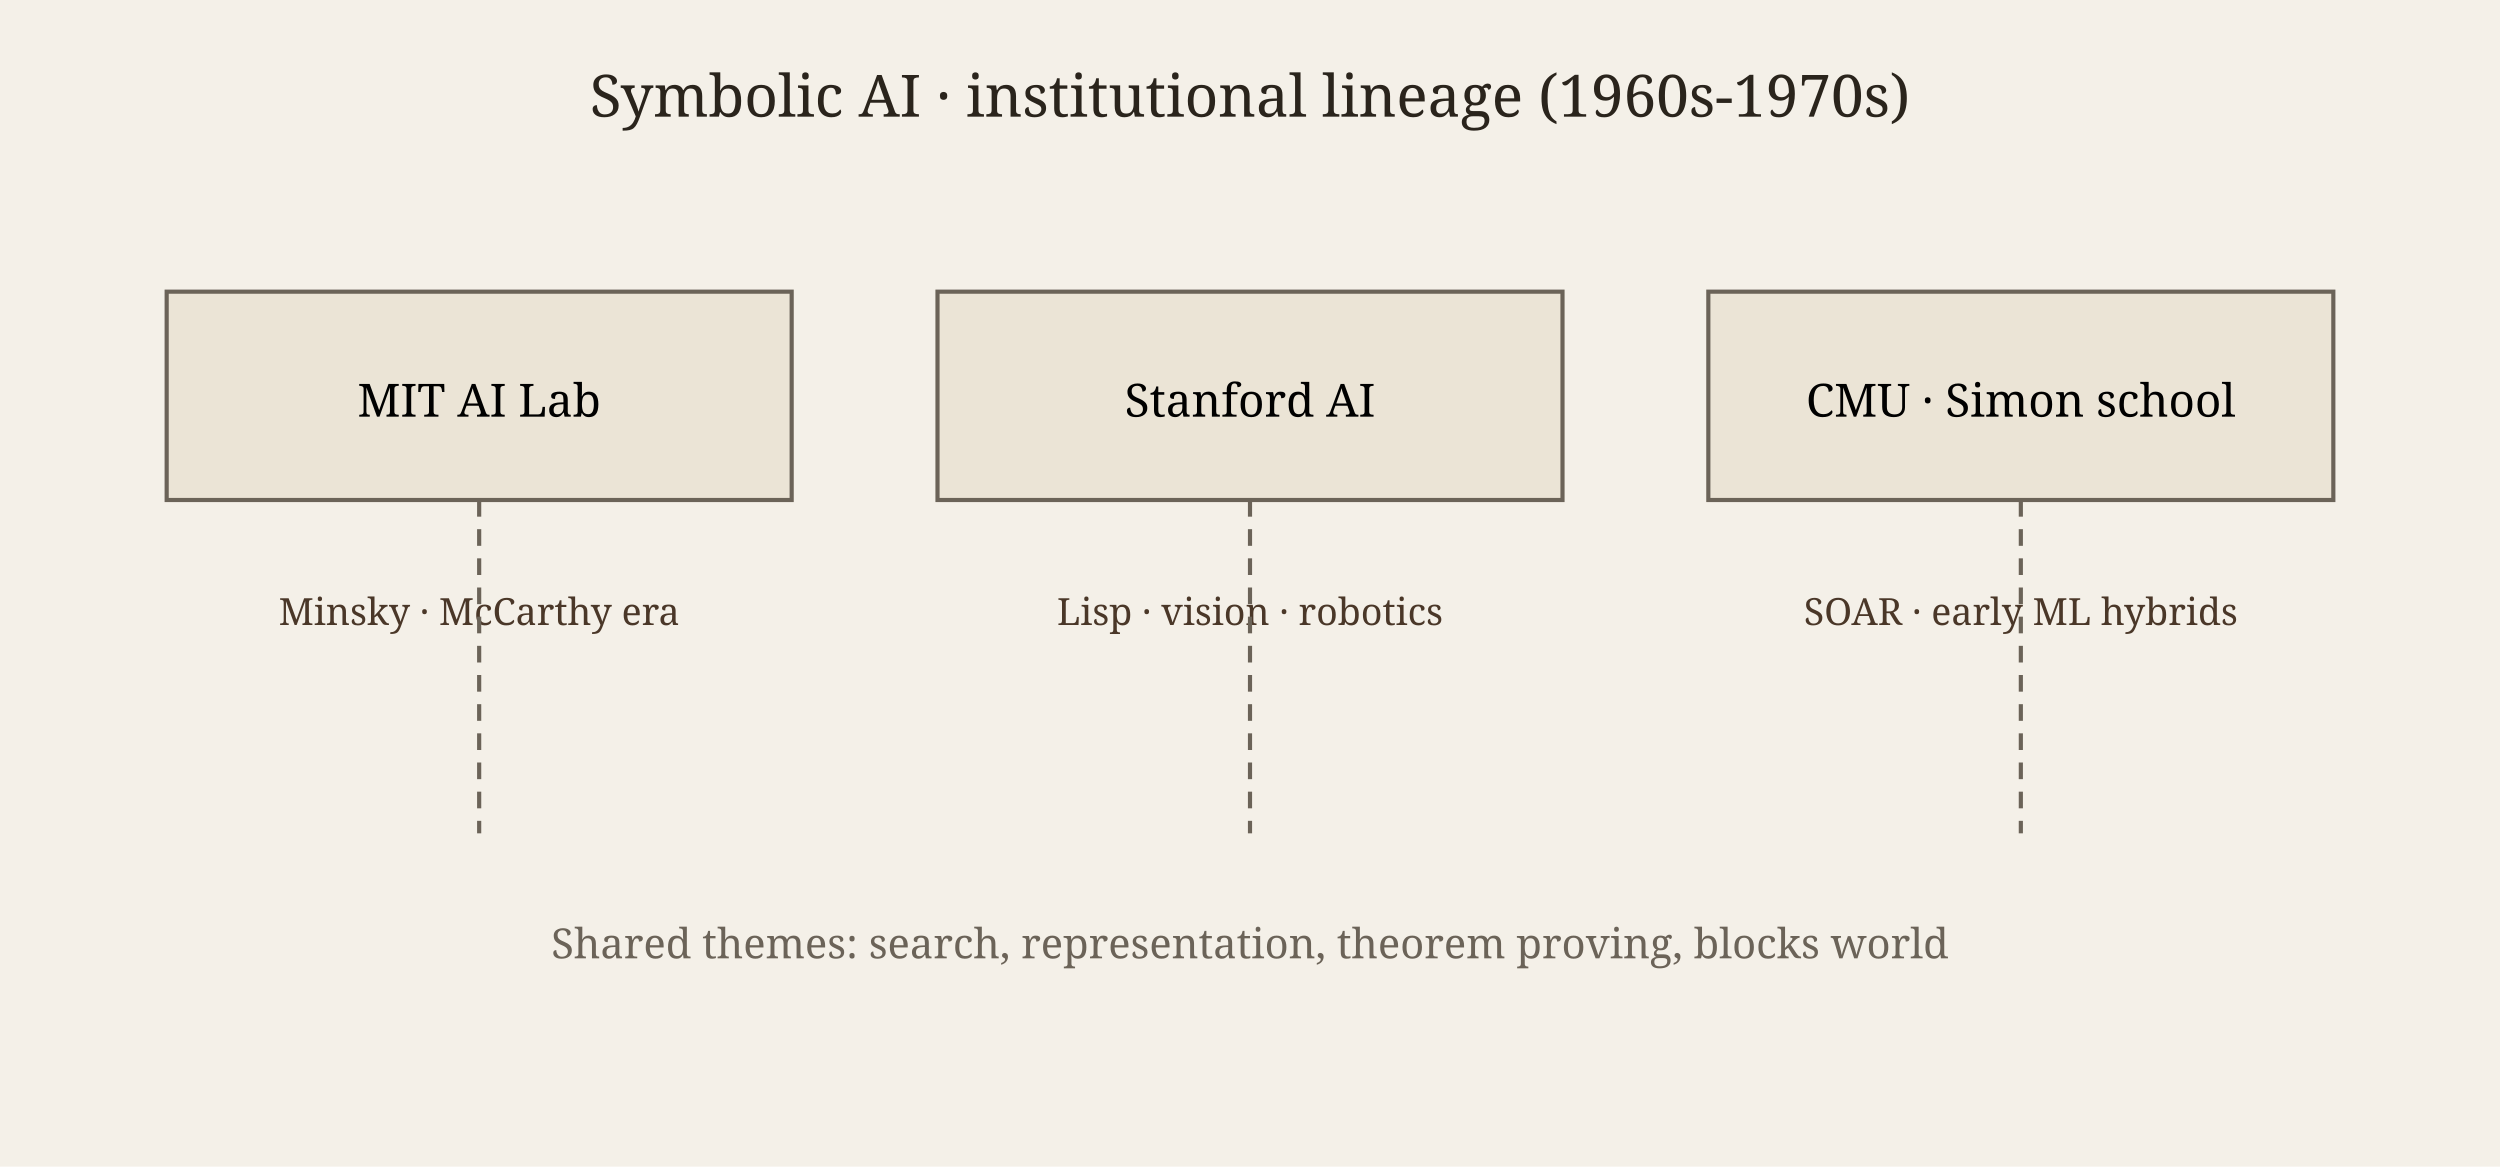
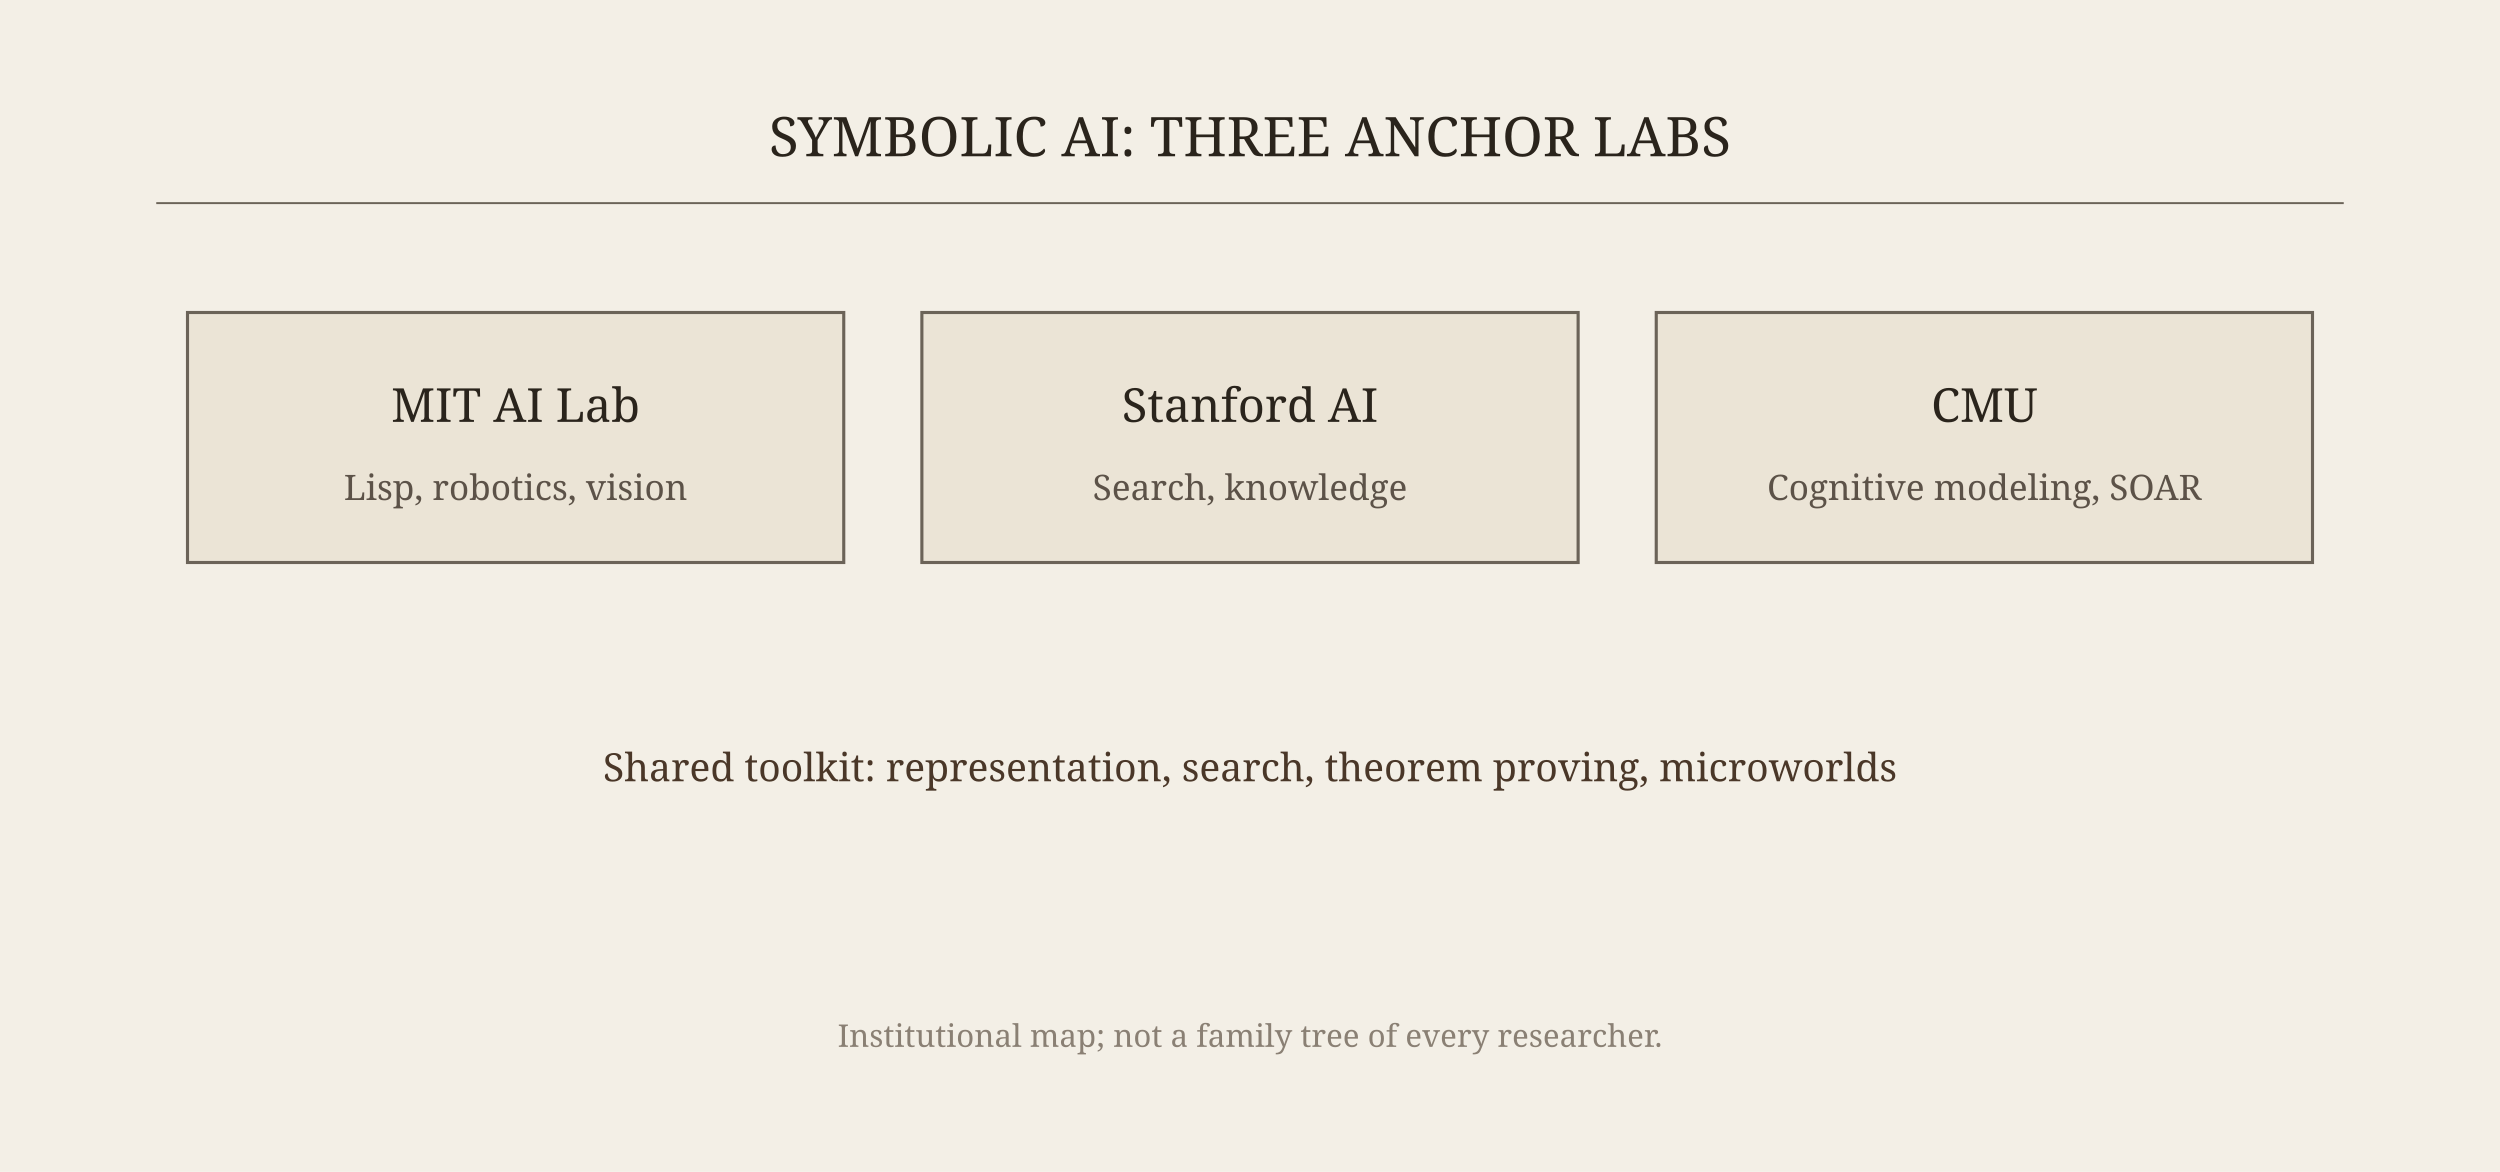
- <svg xmlns="http://www.w3.org/2000/svg" viewBox="0 0 600 280" role="img" aria-labelledby="t">
-   <rect width="600" height="280" fill="#f4f0e8" />
-   <text x="300" y="28" text-anchor="middle" font-family="Georgia, serif" font-size="14" fill="#2a241c">Symbolic AI · institutional lineage (1960s-1970s)</text>
-   <rect x="40" y="70" width="150" height="50" fill="#ebe4d6" stroke="#6b6358" />
-   <text x="115" y="100" text-anchor="middle" font-family="Georgia, serif" font-size="11">MIT AI Lab</text>
-   <rect x="225" y="70" width="150" height="50" fill="#ebe4d6" stroke="#6b6358" />
-   <text x="300" y="100" text-anchor="middle" font-family="Georgia, serif" font-size="11">Stanford AI</text>
-   <rect x="410" y="70" width="150" height="50" fill="#ebe4d6" stroke="#6b6358" />
-   <text x="485" y="100" text-anchor="middle" font-family="Georgia, serif" font-size="11">CMU · Simon school</text>
-   <text x="115" y="150" text-anchor="middle" font-family="Georgia, serif" font-size="9" fill="#4a3728">Minsky · McCarthy era</text>
-   <text x="300" y="150" text-anchor="middle" font-family="Georgia, serif" font-size="9" fill="#4a3728">Lisp · vision · robotics</text>
-   <text x="485" y="150" text-anchor="middle" font-family="Georgia, serif" font-size="9" fill="#4a3728">SOAR · early ML hybrids</text>
-   <line x1="115" y1="120" x2="115" y2="200" stroke="#6b6358" stroke-dasharray="4 3" />
-   <line x1="300" y1="120" x2="300" y2="200" stroke="#6b6358" stroke-dasharray="4 3" />
-   <line x1="485" y1="120" x2="485" y2="200" stroke="#6b6358" stroke-dasharray="4 3" />
-   <text x="300" y="230" text-anchor="middle" font-family="Georgia, serif" font-size="10" fill="#6b6358">Shared themes: search, representation, theorem proving, blocks world</text>
+ <svg xmlns="http://www.w3.org/2000/svg" viewBox="0 0 640 300" role="img" aria-labelledby="t d">
+   <rect width="640" height="300" fill="#f3efe6" />
+   <text x="320" y="40" text-anchor="middle" font-family="Georgia, serif" font-size="14" fill="#2a241c">SYMBOLIC AI: THREE ANCHOR LABS</text>
+   <line x1="40" y1="52" x2="600" y2="52" stroke="#6b6358" stroke-width="0.5" />
+   <g font-family="Georgia, serif">
+     <rect x="48" y="80" width="168" height="64" fill="#ebe4d6" stroke="#6b6358" stroke-width="0.8" />
+     <text x="132" y="108" text-anchor="middle" font-size="12" fill="#2a241c">MIT AI Lab</text>
+     <text x="132" y="128" text-anchor="middle" font-size="9" fill="#5c5248">Lisp, robotics, vision</text>
+     <rect x="236" y="80" width="168" height="64" fill="#ebe4d6" stroke="#6b6358" stroke-width="0.8" />
+     <text x="320" y="108" text-anchor="middle" font-size="12" fill="#2a241c">Stanford AI</text>
+     <text x="320" y="128" text-anchor="middle" font-size="9" fill="#5c5248">Search, knowledge</text>
+     <rect x="424" y="80" width="168" height="64" fill="#ebe4d6" stroke="#6b6358" stroke-width="0.8" />
+     <text x="508" y="108" text-anchor="middle" font-size="12" fill="#2a241c">CMU</text>
+     <text x="508" y="128" text-anchor="middle" font-size="9" fill="#5c5248">Cognitive modeling, SOAR</text>
+   </g>
+   <text x="320" y="200" text-anchor="middle" font-family="Georgia, serif" font-size="10" fill="#4a3728">Shared toolkit: representation, search, theorem proving, microworlds</text>
+   <text x="320" y="268" text-anchor="middle" font-family="Georgia, serif" font-size="8" fill="#8a8074">Institutional map; not a family tree of every researcher.</text>
</svg>
